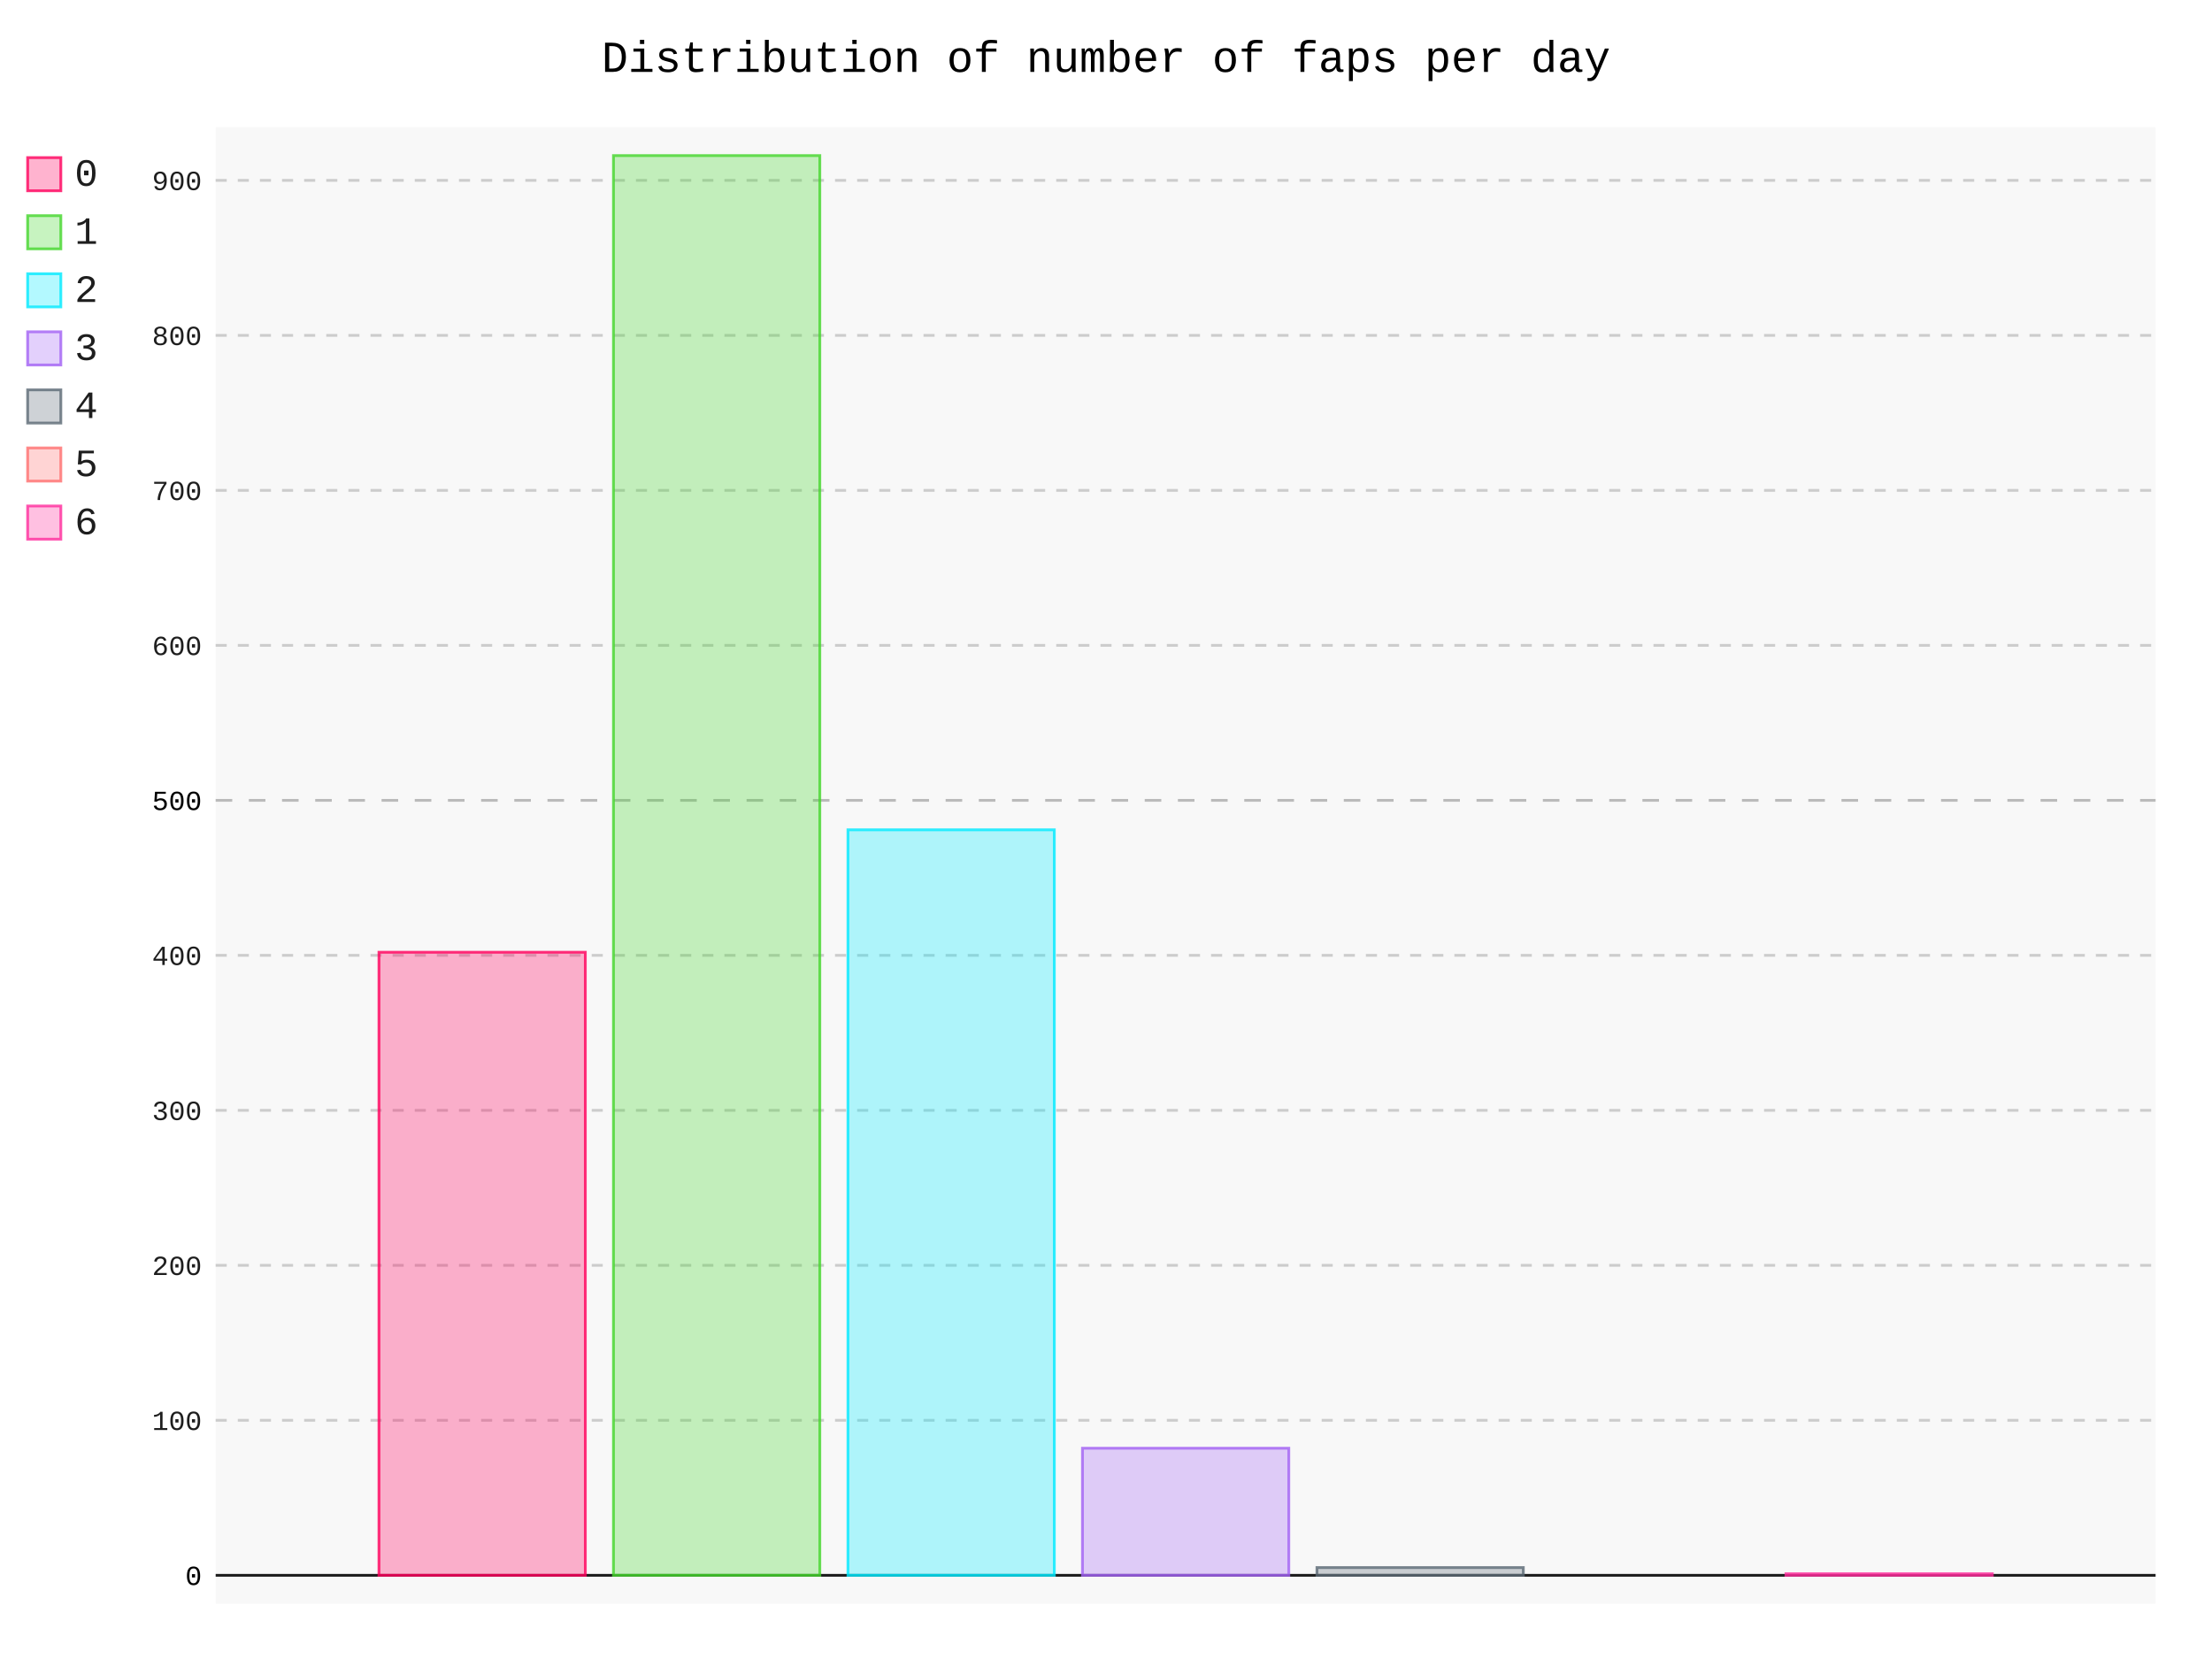
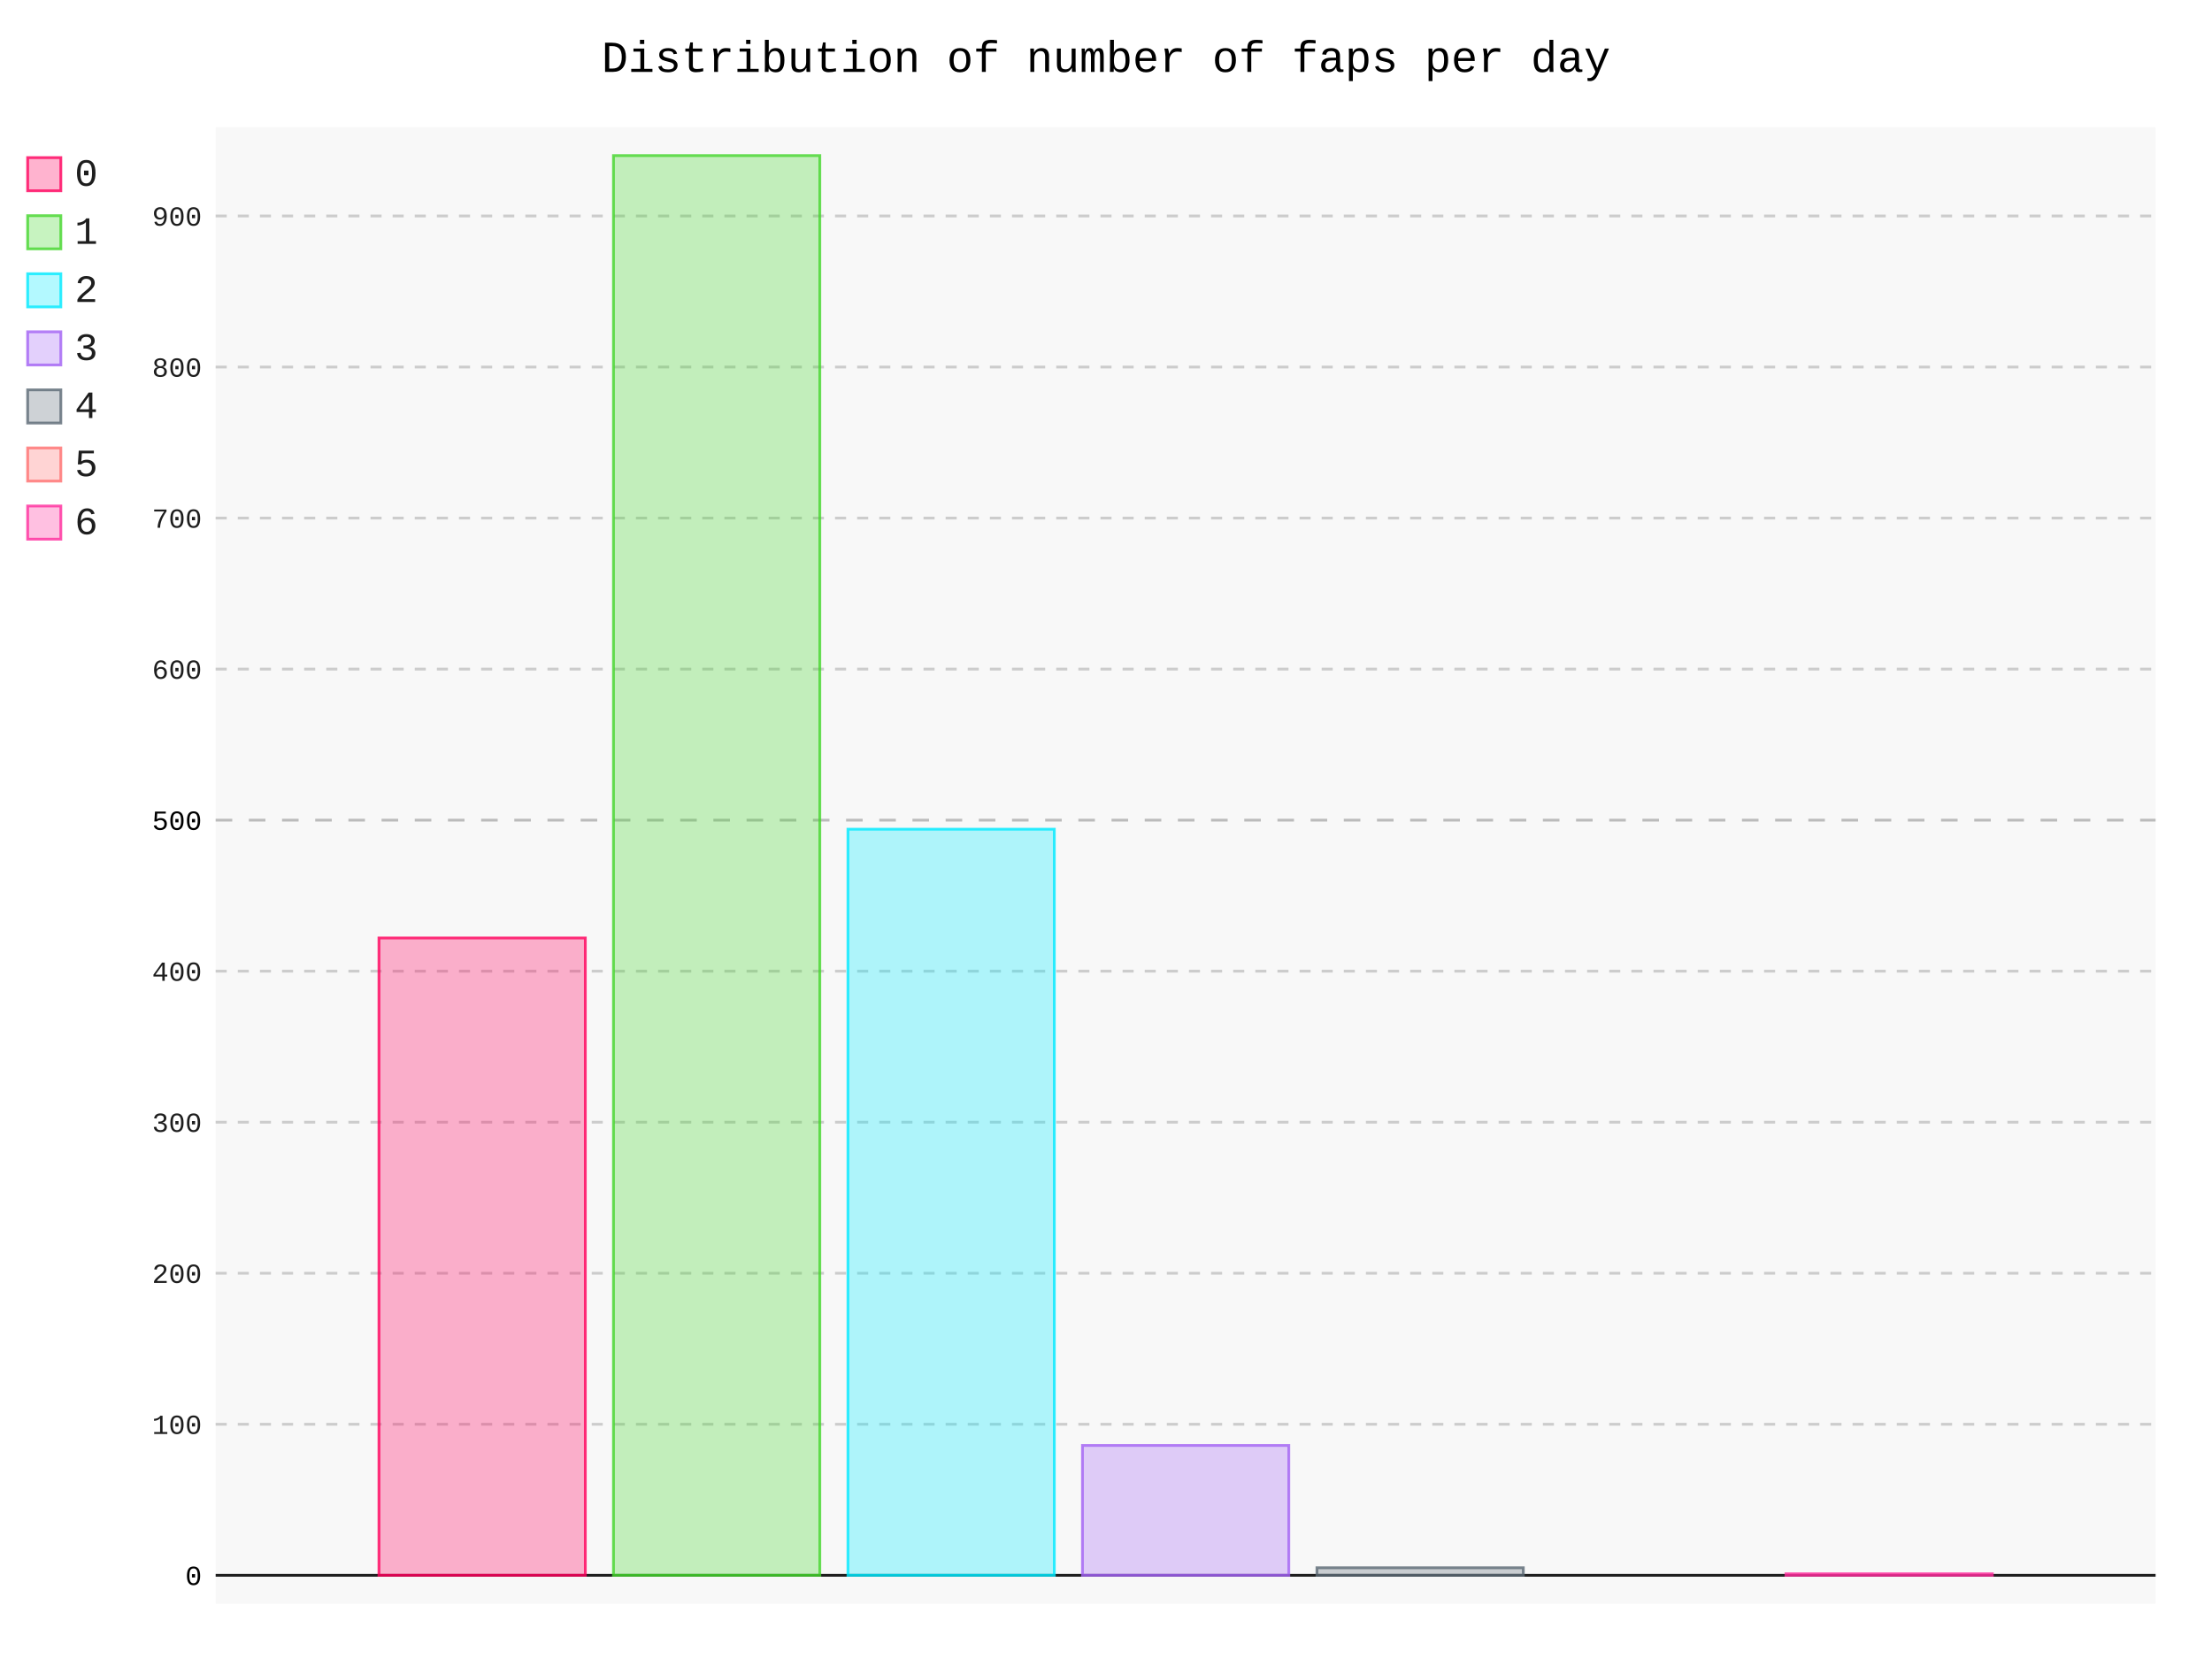
- <svg xmlns="http://www.w3.org/2000/svg" id="chart-7e1ea6f3-e761-4555-9214-dfa9a0bdd63e" class="pygal-chart" viewBox="0 0 800 600">
+ <svg xmlns="http://www.w3.org/2000/svg" id="chart-30232ea3-09a0-493d-82fa-5a2967508357" class="pygal-chart" viewBox="0 0 800 600">
  <defs>
-     <style type="text/css">#chart-7e1ea6f3-e761-4555-9214-dfa9a0bdd63e{-webkit-user-select:none;-webkit-font-smoothing:antialiased;font-family:Consolas,"Liberation Mono",Menlo,Courier,monospace}#chart-7e1ea6f3-e761-4555-9214-dfa9a0bdd63e .title{font-family:Consolas,"Liberation Mono",Menlo,Courier,monospace;font-size:16px}#chart-7e1ea6f3-e761-4555-9214-dfa9a0bdd63e .legends .legend text{font-family:Consolas,"Liberation Mono",Menlo,Courier,monospace;font-size:14px}#chart-7e1ea6f3-e761-4555-9214-dfa9a0bdd63e .axis text{font-family:Consolas,"Liberation Mono",Menlo,Courier,monospace;font-size:10px}#chart-7e1ea6f3-e761-4555-9214-dfa9a0bdd63e .axis text.major{font-family:Consolas,"Liberation Mono",Menlo,Courier,monospace;font-size:10px}#chart-7e1ea6f3-e761-4555-9214-dfa9a0bdd63e .text-overlay text.value{font-family:Consolas,"Liberation Mono",Menlo,Courier,monospace;font-size:16px}#chart-7e1ea6f3-e761-4555-9214-dfa9a0bdd63e .text-overlay text.label{font-family:Consolas,"Liberation Mono",Menlo,Courier,monospace;font-size:10px}#chart-7e1ea6f3-e761-4555-9214-dfa9a0bdd63e .tooltip{font-family:Consolas,"Liberation Mono",Menlo,Courier,monospace;font-size:14px}#chart-7e1ea6f3-e761-4555-9214-dfa9a0bdd63e text.no_data{font-family:Consolas,"Liberation Mono",Menlo,Courier,monospace;font-size:64px}
- #chart-7e1ea6f3-e761-4555-9214-dfa9a0bdd63e{background-color:transparent}#chart-7e1ea6f3-e761-4555-9214-dfa9a0bdd63e path,#chart-7e1ea6f3-e761-4555-9214-dfa9a0bdd63e line,#chart-7e1ea6f3-e761-4555-9214-dfa9a0bdd63e rect,#chart-7e1ea6f3-e761-4555-9214-dfa9a0bdd63e circle{-webkit-transition:0.3s ease-out;-moz-transition:0.3s ease-out;transition:0.3s ease-out}#chart-7e1ea6f3-e761-4555-9214-dfa9a0bdd63e .graph &gt; .background{fill:transparent}#chart-7e1ea6f3-e761-4555-9214-dfa9a0bdd63e .plot &gt; .background{fill:#f8f8f8}#chart-7e1ea6f3-e761-4555-9214-dfa9a0bdd63e .graph{fill:rgba(30,30,30,1)}#chart-7e1ea6f3-e761-4555-9214-dfa9a0bdd63e text.no_data{fill:rgba(0,0,0,1)}#chart-7e1ea6f3-e761-4555-9214-dfa9a0bdd63e .title{fill:rgba(0,0,0,1)}#chart-7e1ea6f3-e761-4555-9214-dfa9a0bdd63e .legends .legend text{fill:rgba(30,30,30,1)}#chart-7e1ea6f3-e761-4555-9214-dfa9a0bdd63e .legends .legend:hover text{fill:rgba(0,0,0,1)}#chart-7e1ea6f3-e761-4555-9214-dfa9a0bdd63e .axis .line{stroke:rgba(0,0,0,1)}#chart-7e1ea6f3-e761-4555-9214-dfa9a0bdd63e .axis .guide.line{stroke:#aaa}#chart-7e1ea6f3-e761-4555-9214-dfa9a0bdd63e .axis .major.line{stroke:rgba(30,30,30,1)}#chart-7e1ea6f3-e761-4555-9214-dfa9a0bdd63e .axis text.major{fill:rgba(0,0,0,1)}#chart-7e1ea6f3-e761-4555-9214-dfa9a0bdd63e .axis.y .guides:hover .guide.line,#chart-7e1ea6f3-e761-4555-9214-dfa9a0bdd63e .line-graph .axis.x .guides:hover .guide.line,#chart-7e1ea6f3-e761-4555-9214-dfa9a0bdd63e .stackedline-graph .axis.x .guides:hover .guide.line,#chart-7e1ea6f3-e761-4555-9214-dfa9a0bdd63e .xy-graph .axis.x .guides:hover .guide.line{stroke:rgba(0,0,0,1)}#chart-7e1ea6f3-e761-4555-9214-dfa9a0bdd63e .axis .guides:hover text{fill:rgba(0,0,0,1)}#chart-7e1ea6f3-e761-4555-9214-dfa9a0bdd63e .reactive{fill-opacity:.3;stroke-opacity:.8;stroke-width:1}#chart-7e1ea6f3-e761-4555-9214-dfa9a0bdd63e .ci{stroke:rgba(30,30,30,1)}#chart-7e1ea6f3-e761-4555-9214-dfa9a0bdd63e .reactive.active,#chart-7e1ea6f3-e761-4555-9214-dfa9a0bdd63e .active .reactive{fill-opacity:.8;stroke-opacity:.95;stroke-width:4}#chart-7e1ea6f3-e761-4555-9214-dfa9a0bdd63e .ci .reactive.active{stroke-width:1.5}#chart-7e1ea6f3-e761-4555-9214-dfa9a0bdd63e .series text{fill:rgba(0,0,0,1)}#chart-7e1ea6f3-e761-4555-9214-dfa9a0bdd63e .tooltip rect{fill:#f8f8f8;stroke:rgba(0,0,0,1);-webkit-transition:opacity 0.3s ease-out;-moz-transition:opacity 0.3s ease-out;transition:opacity 0.3s ease-out}#chart-7e1ea6f3-e761-4555-9214-dfa9a0bdd63e .tooltip .label{fill:rgba(30,30,30,1)}#chart-7e1ea6f3-e761-4555-9214-dfa9a0bdd63e .tooltip .label{fill:rgba(30,30,30,1)}#chart-7e1ea6f3-e761-4555-9214-dfa9a0bdd63e .tooltip .legend{font-size:.8em;fill:#aaa}#chart-7e1ea6f3-e761-4555-9214-dfa9a0bdd63e .tooltip .x_label{font-size:.6em;fill:rgba(0,0,0,1)}#chart-7e1ea6f3-e761-4555-9214-dfa9a0bdd63e .tooltip .xlink{font-size:.5em;text-decoration:underline}#chart-7e1ea6f3-e761-4555-9214-dfa9a0bdd63e .tooltip .value{font-size:1.5em}#chart-7e1ea6f3-e761-4555-9214-dfa9a0bdd63e .bound{font-size:.5em}#chart-7e1ea6f3-e761-4555-9214-dfa9a0bdd63e .max-value{font-size:.75em;fill:#aaa}#chart-7e1ea6f3-e761-4555-9214-dfa9a0bdd63e .map-element{fill:#f8f8f8;stroke:#aaa !important}#chart-7e1ea6f3-e761-4555-9214-dfa9a0bdd63e .map-element .reactive{fill-opacity:inherit;stroke-opacity:inherit}#chart-7e1ea6f3-e761-4555-9214-dfa9a0bdd63e .color-0,#chart-7e1ea6f3-e761-4555-9214-dfa9a0bdd63e .color-0 a:visited{stroke:#ff005d;fill:#ff005d}#chart-7e1ea6f3-e761-4555-9214-dfa9a0bdd63e .color-1,#chart-7e1ea6f3-e761-4555-9214-dfa9a0bdd63e .color-1 a:visited{stroke:#44d62c;fill:#44d62c}#chart-7e1ea6f3-e761-4555-9214-dfa9a0bdd63e .color-2,#chart-7e1ea6f3-e761-4555-9214-dfa9a0bdd63e .color-2 a:visited{stroke:#00eaff;fill:#00eaff}#chart-7e1ea6f3-e761-4555-9214-dfa9a0bdd63e .color-3,#chart-7e1ea6f3-e761-4555-9214-dfa9a0bdd63e .color-3 a:visited{stroke:#a262f4;fill:#a262f4}#chart-7e1ea6f3-e761-4555-9214-dfa9a0bdd63e .color-4,#chart-7e1ea6f3-e761-4555-9214-dfa9a0bdd63e .color-4 a:visited{stroke:#5c6975;fill:#5c6975}#chart-7e1ea6f3-e761-4555-9214-dfa9a0bdd63e .color-5,#chart-7e1ea6f3-e761-4555-9214-dfa9a0bdd63e .color-5 a:visited{stroke:#ff6e6e;fill:#ff6e6e}#chart-7e1ea6f3-e761-4555-9214-dfa9a0bdd63e .color-6,#chart-7e1ea6f3-e761-4555-9214-dfa9a0bdd63e .color-6 a:visited{stroke:#ff2c9c;fill:#ff2c9c}#chart-7e1ea6f3-e761-4555-9214-dfa9a0bdd63e .text-overlay .color-0 text{fill:black}#chart-7e1ea6f3-e761-4555-9214-dfa9a0bdd63e .text-overlay .color-1 text{fill:black}#chart-7e1ea6f3-e761-4555-9214-dfa9a0bdd63e .text-overlay .color-2 text{fill:black}#chart-7e1ea6f3-e761-4555-9214-dfa9a0bdd63e .text-overlay .color-3 text{fill:black}#chart-7e1ea6f3-e761-4555-9214-dfa9a0bdd63e .text-overlay .color-4 text{fill:black}#chart-7e1ea6f3-e761-4555-9214-dfa9a0bdd63e .text-overlay .color-5 text{fill:black}#chart-7e1ea6f3-e761-4555-9214-dfa9a0bdd63e .text-overlay .color-6 text{fill:black}
- #chart-7e1ea6f3-e761-4555-9214-dfa9a0bdd63e text.no_data{text-anchor:middle}#chart-7e1ea6f3-e761-4555-9214-dfa9a0bdd63e .guide.line{fill:none}#chart-7e1ea6f3-e761-4555-9214-dfa9a0bdd63e .centered{text-anchor:middle}#chart-7e1ea6f3-e761-4555-9214-dfa9a0bdd63e .title{text-anchor:middle}#chart-7e1ea6f3-e761-4555-9214-dfa9a0bdd63e .legends .legend text{fill-opacity:1}#chart-7e1ea6f3-e761-4555-9214-dfa9a0bdd63e .axis.x text{text-anchor:middle}#chart-7e1ea6f3-e761-4555-9214-dfa9a0bdd63e .axis.x:not(.web) text[transform]{text-anchor:start}#chart-7e1ea6f3-e761-4555-9214-dfa9a0bdd63e .axis.x:not(.web) text[transform].backwards{text-anchor:end}#chart-7e1ea6f3-e761-4555-9214-dfa9a0bdd63e .axis.y text{text-anchor:end}#chart-7e1ea6f3-e761-4555-9214-dfa9a0bdd63e .axis.y text[transform].backwards{text-anchor:start}#chart-7e1ea6f3-e761-4555-9214-dfa9a0bdd63e .axis.y2 text{text-anchor:start}#chart-7e1ea6f3-e761-4555-9214-dfa9a0bdd63e .axis.y2 text[transform].backwards{text-anchor:end}#chart-7e1ea6f3-e761-4555-9214-dfa9a0bdd63e .axis .guide.line{stroke-dasharray:4,4;stroke:#ccc}#chart-7e1ea6f3-e761-4555-9214-dfa9a0bdd63e .axis .major.guide.line{stroke-dasharray:6,6;stroke:#bbb}#chart-7e1ea6f3-e761-4555-9214-dfa9a0bdd63e .horizontal .axis.y .guide.line,#chart-7e1ea6f3-e761-4555-9214-dfa9a0bdd63e .horizontal .axis.y2 .guide.line,#chart-7e1ea6f3-e761-4555-9214-dfa9a0bdd63e .vertical .axis.x .guide.line{opacity:0}#chart-7e1ea6f3-e761-4555-9214-dfa9a0bdd63e .horizontal .axis.always_show .guide.line,#chart-7e1ea6f3-e761-4555-9214-dfa9a0bdd63e .vertical .axis.always_show .guide.line{opacity:1 !important}#chart-7e1ea6f3-e761-4555-9214-dfa9a0bdd63e .axis.y .guides:hover .guide.line,#chart-7e1ea6f3-e761-4555-9214-dfa9a0bdd63e .axis.y2 .guides:hover .guide.line,#chart-7e1ea6f3-e761-4555-9214-dfa9a0bdd63e .axis.x .guides:hover .guide.line{opacity:1}#chart-7e1ea6f3-e761-4555-9214-dfa9a0bdd63e .axis .guides:hover text{opacity:1}#chart-7e1ea6f3-e761-4555-9214-dfa9a0bdd63e .nofill{fill:none}#chart-7e1ea6f3-e761-4555-9214-dfa9a0bdd63e .subtle-fill{fill-opacity:.2}#chart-7e1ea6f3-e761-4555-9214-dfa9a0bdd63e .dot{stroke-width:1px;fill-opacity:1;stroke-opacity:1}#chart-7e1ea6f3-e761-4555-9214-dfa9a0bdd63e .dot.active{stroke-width:5px}#chart-7e1ea6f3-e761-4555-9214-dfa9a0bdd63e .dot.negative{fill:transparent}#chart-7e1ea6f3-e761-4555-9214-dfa9a0bdd63e text,#chart-7e1ea6f3-e761-4555-9214-dfa9a0bdd63e tspan{stroke:none !important}#chart-7e1ea6f3-e761-4555-9214-dfa9a0bdd63e .series text.active{opacity:1}#chart-7e1ea6f3-e761-4555-9214-dfa9a0bdd63e .tooltip rect{fill-opacity:.95;stroke-width:.5}#chart-7e1ea6f3-e761-4555-9214-dfa9a0bdd63e .tooltip text{fill-opacity:1}#chart-7e1ea6f3-e761-4555-9214-dfa9a0bdd63e .showable{visibility:hidden}#chart-7e1ea6f3-e761-4555-9214-dfa9a0bdd63e .showable.shown{visibility:visible}#chart-7e1ea6f3-e761-4555-9214-dfa9a0bdd63e .gauge-background{fill:rgba(240,240,240,1);stroke:none}#chart-7e1ea6f3-e761-4555-9214-dfa9a0bdd63e .bg-lines{stroke:transparent;stroke-width:2px}</style>
+     <style type="text/css">#chart-30232ea3-09a0-493d-82fa-5a2967508357{-webkit-user-select:none;-webkit-font-smoothing:antialiased;font-family:Consolas,"Liberation Mono",Menlo,Courier,monospace}#chart-30232ea3-09a0-493d-82fa-5a2967508357 .title{font-family:Consolas,"Liberation Mono",Menlo,Courier,monospace;font-size:16px}#chart-30232ea3-09a0-493d-82fa-5a2967508357 .legends .legend text{font-family:Consolas,"Liberation Mono",Menlo,Courier,monospace;font-size:14px}#chart-30232ea3-09a0-493d-82fa-5a2967508357 .axis text{font-family:Consolas,"Liberation Mono",Menlo,Courier,monospace;font-size:10px}#chart-30232ea3-09a0-493d-82fa-5a2967508357 .axis text.major{font-family:Consolas,"Liberation Mono",Menlo,Courier,monospace;font-size:10px}#chart-30232ea3-09a0-493d-82fa-5a2967508357 .text-overlay text.value{font-family:Consolas,"Liberation Mono",Menlo,Courier,monospace;font-size:16px}#chart-30232ea3-09a0-493d-82fa-5a2967508357 .text-overlay text.label{font-family:Consolas,"Liberation Mono",Menlo,Courier,monospace;font-size:10px}#chart-30232ea3-09a0-493d-82fa-5a2967508357 .tooltip{font-family:Consolas,"Liberation Mono",Menlo,Courier,monospace;font-size:14px}#chart-30232ea3-09a0-493d-82fa-5a2967508357 text.no_data{font-family:Consolas,"Liberation Mono",Menlo,Courier,monospace;font-size:64px}
+ #chart-30232ea3-09a0-493d-82fa-5a2967508357{background-color:transparent}#chart-30232ea3-09a0-493d-82fa-5a2967508357 path,#chart-30232ea3-09a0-493d-82fa-5a2967508357 line,#chart-30232ea3-09a0-493d-82fa-5a2967508357 rect,#chart-30232ea3-09a0-493d-82fa-5a2967508357 circle{-webkit-transition:0.3s ease-out;-moz-transition:0.3s ease-out;transition:0.3s ease-out}#chart-30232ea3-09a0-493d-82fa-5a2967508357 .graph &gt; .background{fill:transparent}#chart-30232ea3-09a0-493d-82fa-5a2967508357 .plot &gt; .background{fill:#f8f8f8}#chart-30232ea3-09a0-493d-82fa-5a2967508357 .graph{fill:rgba(30,30,30,1)}#chart-30232ea3-09a0-493d-82fa-5a2967508357 text.no_data{fill:rgba(0,0,0,1)}#chart-30232ea3-09a0-493d-82fa-5a2967508357 .title{fill:rgba(0,0,0,1)}#chart-30232ea3-09a0-493d-82fa-5a2967508357 .legends .legend text{fill:rgba(30,30,30,1)}#chart-30232ea3-09a0-493d-82fa-5a2967508357 .legends .legend:hover text{fill:rgba(0,0,0,1)}#chart-30232ea3-09a0-493d-82fa-5a2967508357 .axis .line{stroke:rgba(0,0,0,1)}#chart-30232ea3-09a0-493d-82fa-5a2967508357 .axis .guide.line{stroke:#aaa}#chart-30232ea3-09a0-493d-82fa-5a2967508357 .axis .major.line{stroke:rgba(30,30,30,1)}#chart-30232ea3-09a0-493d-82fa-5a2967508357 .axis text.major{fill:rgba(0,0,0,1)}#chart-30232ea3-09a0-493d-82fa-5a2967508357 .axis.y .guides:hover .guide.line,#chart-30232ea3-09a0-493d-82fa-5a2967508357 .line-graph .axis.x .guides:hover .guide.line,#chart-30232ea3-09a0-493d-82fa-5a2967508357 .stackedline-graph .axis.x .guides:hover .guide.line,#chart-30232ea3-09a0-493d-82fa-5a2967508357 .xy-graph .axis.x .guides:hover .guide.line{stroke:rgba(0,0,0,1)}#chart-30232ea3-09a0-493d-82fa-5a2967508357 .axis .guides:hover text{fill:rgba(0,0,0,1)}#chart-30232ea3-09a0-493d-82fa-5a2967508357 .reactive{fill-opacity:.3;stroke-opacity:.8;stroke-width:1}#chart-30232ea3-09a0-493d-82fa-5a2967508357 .ci{stroke:rgba(30,30,30,1)}#chart-30232ea3-09a0-493d-82fa-5a2967508357 .reactive.active,#chart-30232ea3-09a0-493d-82fa-5a2967508357 .active .reactive{fill-opacity:.8;stroke-opacity:.95;stroke-width:4}#chart-30232ea3-09a0-493d-82fa-5a2967508357 .ci .reactive.active{stroke-width:1.5}#chart-30232ea3-09a0-493d-82fa-5a2967508357 .series text{fill:rgba(0,0,0,1)}#chart-30232ea3-09a0-493d-82fa-5a2967508357 .tooltip rect{fill:#f8f8f8;stroke:rgba(0,0,0,1);-webkit-transition:opacity 0.3s ease-out;-moz-transition:opacity 0.3s ease-out;transition:opacity 0.3s ease-out}#chart-30232ea3-09a0-493d-82fa-5a2967508357 .tooltip .label{fill:rgba(30,30,30,1)}#chart-30232ea3-09a0-493d-82fa-5a2967508357 .tooltip .label{fill:rgba(30,30,30,1)}#chart-30232ea3-09a0-493d-82fa-5a2967508357 .tooltip .legend{font-size:.8em;fill:#aaa}#chart-30232ea3-09a0-493d-82fa-5a2967508357 .tooltip .x_label{font-size:.6em;fill:rgba(0,0,0,1)}#chart-30232ea3-09a0-493d-82fa-5a2967508357 .tooltip .xlink{font-size:.5em;text-decoration:underline}#chart-30232ea3-09a0-493d-82fa-5a2967508357 .tooltip .value{font-size:1.5em}#chart-30232ea3-09a0-493d-82fa-5a2967508357 .bound{font-size:.5em}#chart-30232ea3-09a0-493d-82fa-5a2967508357 .max-value{font-size:.75em;fill:#aaa}#chart-30232ea3-09a0-493d-82fa-5a2967508357 .map-element{fill:#f8f8f8;stroke:#aaa !important}#chart-30232ea3-09a0-493d-82fa-5a2967508357 .map-element .reactive{fill-opacity:inherit;stroke-opacity:inherit}#chart-30232ea3-09a0-493d-82fa-5a2967508357 .color-0,#chart-30232ea3-09a0-493d-82fa-5a2967508357 .color-0 a:visited{stroke:#ff005d;fill:#ff005d}#chart-30232ea3-09a0-493d-82fa-5a2967508357 .color-1,#chart-30232ea3-09a0-493d-82fa-5a2967508357 .color-1 a:visited{stroke:#44d62c;fill:#44d62c}#chart-30232ea3-09a0-493d-82fa-5a2967508357 .color-2,#chart-30232ea3-09a0-493d-82fa-5a2967508357 .color-2 a:visited{stroke:#00eaff;fill:#00eaff}#chart-30232ea3-09a0-493d-82fa-5a2967508357 .color-3,#chart-30232ea3-09a0-493d-82fa-5a2967508357 .color-3 a:visited{stroke:#a262f4;fill:#a262f4}#chart-30232ea3-09a0-493d-82fa-5a2967508357 .color-4,#chart-30232ea3-09a0-493d-82fa-5a2967508357 .color-4 a:visited{stroke:#5c6975;fill:#5c6975}#chart-30232ea3-09a0-493d-82fa-5a2967508357 .color-5,#chart-30232ea3-09a0-493d-82fa-5a2967508357 .color-5 a:visited{stroke:#ff6e6e;fill:#ff6e6e}#chart-30232ea3-09a0-493d-82fa-5a2967508357 .color-6,#chart-30232ea3-09a0-493d-82fa-5a2967508357 .color-6 a:visited{stroke:#ff2c9c;fill:#ff2c9c}#chart-30232ea3-09a0-493d-82fa-5a2967508357 .text-overlay .color-0 text{fill:black}#chart-30232ea3-09a0-493d-82fa-5a2967508357 .text-overlay .color-1 text{fill:black}#chart-30232ea3-09a0-493d-82fa-5a2967508357 .text-overlay .color-2 text{fill:black}#chart-30232ea3-09a0-493d-82fa-5a2967508357 .text-overlay .color-3 text{fill:black}#chart-30232ea3-09a0-493d-82fa-5a2967508357 .text-overlay .color-4 text{fill:black}#chart-30232ea3-09a0-493d-82fa-5a2967508357 .text-overlay .color-5 text{fill:black}#chart-30232ea3-09a0-493d-82fa-5a2967508357 .text-overlay .color-6 text{fill:black}
+ #chart-30232ea3-09a0-493d-82fa-5a2967508357 text.no_data{text-anchor:middle}#chart-30232ea3-09a0-493d-82fa-5a2967508357 .guide.line{fill:none}#chart-30232ea3-09a0-493d-82fa-5a2967508357 .centered{text-anchor:middle}#chart-30232ea3-09a0-493d-82fa-5a2967508357 .title{text-anchor:middle}#chart-30232ea3-09a0-493d-82fa-5a2967508357 .legends .legend text{fill-opacity:1}#chart-30232ea3-09a0-493d-82fa-5a2967508357 .axis.x text{text-anchor:middle}#chart-30232ea3-09a0-493d-82fa-5a2967508357 .axis.x:not(.web) text[transform]{text-anchor:start}#chart-30232ea3-09a0-493d-82fa-5a2967508357 .axis.x:not(.web) text[transform].backwards{text-anchor:end}#chart-30232ea3-09a0-493d-82fa-5a2967508357 .axis.y text{text-anchor:end}#chart-30232ea3-09a0-493d-82fa-5a2967508357 .axis.y text[transform].backwards{text-anchor:start}#chart-30232ea3-09a0-493d-82fa-5a2967508357 .axis.y2 text{text-anchor:start}#chart-30232ea3-09a0-493d-82fa-5a2967508357 .axis.y2 text[transform].backwards{text-anchor:end}#chart-30232ea3-09a0-493d-82fa-5a2967508357 .axis .guide.line{stroke-dasharray:4,4;stroke:#ccc}#chart-30232ea3-09a0-493d-82fa-5a2967508357 .axis .major.guide.line{stroke-dasharray:6,6;stroke:#bbb}#chart-30232ea3-09a0-493d-82fa-5a2967508357 .horizontal .axis.y .guide.line,#chart-30232ea3-09a0-493d-82fa-5a2967508357 .horizontal .axis.y2 .guide.line,#chart-30232ea3-09a0-493d-82fa-5a2967508357 .vertical .axis.x .guide.line{opacity:0}#chart-30232ea3-09a0-493d-82fa-5a2967508357 .horizontal .axis.always_show .guide.line,#chart-30232ea3-09a0-493d-82fa-5a2967508357 .vertical .axis.always_show .guide.line{opacity:1 !important}#chart-30232ea3-09a0-493d-82fa-5a2967508357 .axis.y .guides:hover .guide.line,#chart-30232ea3-09a0-493d-82fa-5a2967508357 .axis.y2 .guides:hover .guide.line,#chart-30232ea3-09a0-493d-82fa-5a2967508357 .axis.x .guides:hover .guide.line{opacity:1}#chart-30232ea3-09a0-493d-82fa-5a2967508357 .axis .guides:hover text{opacity:1}#chart-30232ea3-09a0-493d-82fa-5a2967508357 .nofill{fill:none}#chart-30232ea3-09a0-493d-82fa-5a2967508357 .subtle-fill{fill-opacity:.2}#chart-30232ea3-09a0-493d-82fa-5a2967508357 .dot{stroke-width:1px;fill-opacity:1;stroke-opacity:1}#chart-30232ea3-09a0-493d-82fa-5a2967508357 .dot.active{stroke-width:5px}#chart-30232ea3-09a0-493d-82fa-5a2967508357 .dot.negative{fill:transparent}#chart-30232ea3-09a0-493d-82fa-5a2967508357 text,#chart-30232ea3-09a0-493d-82fa-5a2967508357 tspan{stroke:none !important}#chart-30232ea3-09a0-493d-82fa-5a2967508357 .series text.active{opacity:1}#chart-30232ea3-09a0-493d-82fa-5a2967508357 .tooltip rect{fill-opacity:.95;stroke-width:.5}#chart-30232ea3-09a0-493d-82fa-5a2967508357 .tooltip text{fill-opacity:1}#chart-30232ea3-09a0-493d-82fa-5a2967508357 .showable{visibility:hidden}#chart-30232ea3-09a0-493d-82fa-5a2967508357 .showable.shown{visibility:visible}#chart-30232ea3-09a0-493d-82fa-5a2967508357 .gauge-background{fill:rgba(240,240,240,1);stroke:none}#chart-30232ea3-09a0-493d-82fa-5a2967508357 .bg-lines{stroke:transparent;stroke-width:2px}</style>
  </defs>
  <g class="graph bar-graph vertical">
    <rect x="0" y="0" width="800" height="600" class="background" />
    <g transform="translate(78, 46)" class="plot">
      <rect x="0" y="0" width="701.6" height="534" class="background" />
      <g class="axis y always_show">
        <g class="guides">
          <path d="M0 523.731 h701.6" class="axis major line" />
          <text x="-5" y="527.231" class="major">0</text>
        </g>
        <g class="guides">
-           <path d="M0 467.676 h701.6" class="guide line" />
-           <text x="-5" y="471.176" class="">100</text>
+           <path d="M0 469.107 h701.6" class="guide line" />
+           <text x="-5" y="472.607" class="">100</text>
        </g>
        <g class="guides">
-           <path d="M0 411.621 h701.6" class="guide line" />
-           <text x="-5" y="415.121" class="">200</text>
+           <path d="M0 414.484 h701.6" class="guide line" />
+           <text x="-5" y="417.984" class="">200</text>
        </g>
        <g class="guides">
-           <path d="M0 355.567 h701.6" class="guide line" />
-           <text x="-5" y="359.067" class="">300</text>
+           <path d="M0 359.86 h701.6" class="guide line" />
+           <text x="-5" y="363.36" class="">300</text>
        </g>
        <g class="guides">
-           <path d="M0 299.512 h701.6" class="guide line" />
-           <text x="-5" y="303.012" class="">400</text>
+           <path d="M0 305.236 h701.6" class="guide line" />
+           <text x="-5" y="308.736" class="">400</text>
        </g>
        <g class="guides">
-           <path d="M0 243.457 h701.6" class="major guide line" />
-           <text x="-5" y="246.957" class="major">500</text>
+           <path d="M0 250.613 h701.6" class="major guide line" />
+           <text x="-5" y="254.113" class="major">500</text>
        </g>
        <g class="guides">
-           <path d="M0 187.402 h701.6" class="guide line" />
-           <text x="-5" y="190.902" class="">600</text>
+           <path d="M0 195.989 h701.6" class="guide line" />
+           <text x="-5" y="199.489" class="">600</text>
        </g>
        <g class="guides">
-           <path d="M0 131.347 h701.6" class="guide line" />
-           <text x="-5" y="134.847" class="">700</text>
+           <path d="M0 141.366 h701.6" class="guide line" />
+           <text x="-5" y="144.866" class="">700</text>
        </g>
        <g class="guides">
-           <path d="M0 75.293 h701.6" class="guide line" />
-           <text x="-5" y="78.793" class="">800</text>
+           <path d="M0 86.742 h701.6" class="guide line" />
+           <text x="-5" y="90.242" class="">800</text>
        </g>
        <g class="guides">
-           <path d="M0 19.238 h701.6" class="guide line" />
-           <text x="-5" y="22.738" class="">900</text>
+           <path d="M0 32.119 h701.6" class="guide line" />
+           <text x="-5" y="35.619" class="">900</text>
        </g>
      </g>
      <g class="series serie-0 color-0">
        <g class="bars">
          <g class="bar">
-             <rect x="59.058" y="298.391" rx="0" ry="0" width="74.632" height="225.34" class="rect reactive tooltip-trigger" />
+             <rect x="59.058" y="293.219" rx="0" ry="0" width="74.632" height="230.511" class="rect reactive tooltip-trigger" />
          </g>
        </g>
      </g>
      <g class="series serie-1 color-1">
        <g class="bars">
          <g class="bar">
            <rect x="143.867" y="10.269" rx="0" ry="0" width="74.632" height="513.462" class="rect reactive tooltip-trigger" />
          </g>
        </g>
      </g>
      <g class="series serie-2 color-2">
        <g class="bars">
          <g class="bar">
-             <rect x="228.675" y="254.107" rx="0" ry="0" width="74.632" height="269.623" class="rect reactive tooltip-trigger" />
+             <rect x="228.675" y="253.89" rx="0" ry="0" width="74.632" height="269.84" class="rect reactive tooltip-trigger" />
          </g>
        </g>
      </g>
      <g class="series serie-3 color-3">
        <g class="bars">
          <g class="bar">
-             <rect x="313.484" y="477.766" rx="0" ry="0" width="74.632" height="45.965" class="rect reactive tooltip-trigger" />
+             <rect x="313.484" y="476.755" rx="0" ry="0" width="74.632" height="46.976" class="rect reactive tooltip-trigger" />
          </g>
        </g>
      </g>
      <g class="series serie-4 color-4">
        <g class="bars">
          <g class="bar">
-             <rect x="398.293" y="520.928" rx="0" ry="0" width="74.632" height="2.803" class="rect reactive tooltip-trigger" />
+             <rect x="398.293" y="521" rx="0" ry="0" width="74.632" height="2.731" class="rect reactive tooltip-trigger" />
          </g>
        </g>
      </g>
      <g class="series serie-5 color-5">
        <g class="bars">
          <g class="bar">
            <rect x="483.102" y="523.731" rx="0" ry="0" width="74.632" height="0.0" class="rect reactive tooltip-trigger" />
          </g>
        </g>
      </g>
      <g class="series serie-6 color-6">
        <g class="bars">
          <g class="bar">
-             <rect x="567.911" y="523.17" rx="0" ry="0" width="74.632" height="0.561" class="rect reactive tooltip-trigger" />
+             <rect x="567.911" y="523.185" rx="0" ry="0" width="74.632" height="0.546" class="rect reactive tooltip-trigger" />
          </g>
        </g>
      </g>
    </g>
    <g class="titles">
      <text x="400.0" y="26" class="title plot_title">Distribution of number of faps per day</text>
    </g>
    <g transform="translate(78, 46)" class="plot overlay">
      <g class="series serie-0 color-0" />
      <g class="series serie-1 color-1" />
      <g class="series serie-2 color-2" />
      <g class="series serie-3 color-3" />
      <g class="series serie-4 color-4" />
      <g class="series serie-5 color-5" />
      <g class="series serie-6 color-6" />
    </g>
    <g transform="translate(78, 46)" class="plot text-overlay">
      <g class="series serie-0 color-0" />
      <g class="series serie-1 color-1" />
      <g class="series serie-2 color-2" />
      <g class="series serie-3 color-3" />
      <g class="series serie-4 color-4" />
      <g class="series serie-5 color-5" />
      <g class="series serie-6 color-6" />
    </g>
    <g transform="translate(78, 46)" class="plot tooltip-overlay">
      <g transform="translate(0 0)" style="opacity: 0" class="tooltip">
        <rect rx="0" ry="0" width="0" height="0" class="tooltip-box" />
        <g class="text" />
      </g>
    </g>
    <g transform="translate(10, 56)" class="legends">
      <g id="activate-serie-0" class="legend reactive activate-serie">
        <rect x="0.0" y="1.0" width="12" height="12" class="color-0 reactive" />
        <text x="17.0" y="11.2">0</text>
      </g>
      <g id="activate-serie-1" class="legend reactive activate-serie">
        <rect x="0.0" y="22.0" width="12" height="12" class="color-1 reactive" />
        <text x="17.0" y="32.2">1</text>
      </g>
      <g id="activate-serie-2" class="legend reactive activate-serie">
        <rect x="0.0" y="43.0" width="12" height="12" class="color-2 reactive" />
        <text x="17.0" y="53.2">2</text>
      </g>
      <g id="activate-serie-3" class="legend reactive activate-serie">
        <rect x="0.0" y="64.0" width="12" height="12" class="color-3 reactive" />
        <text x="17.0" y="74.2">3</text>
      </g>
      <g id="activate-serie-4" class="legend reactive activate-serie">
        <rect x="0.0" y="85.0" width="12" height="12" class="color-4 reactive" />
        <text x="17.0" y="95.2">4</text>
      </g>
      <g id="activate-serie-5" class="legend reactive activate-serie">
        <rect x="0.0" y="106.0" width="12" height="12" class="color-5 reactive" />
        <text x="17.0" y="116.2">5</text>
      </g>
      <g id="activate-serie-6" class="legend reactive activate-serie">
        <rect x="0.0" y="127.0" width="12" height="12" class="color-6 reactive" />
        <text x="17.0" y="137.2">6</text>
      </g>
    </g>
    <g transform="translate(790, 56)" class="legends" />
  </g>
</svg>
